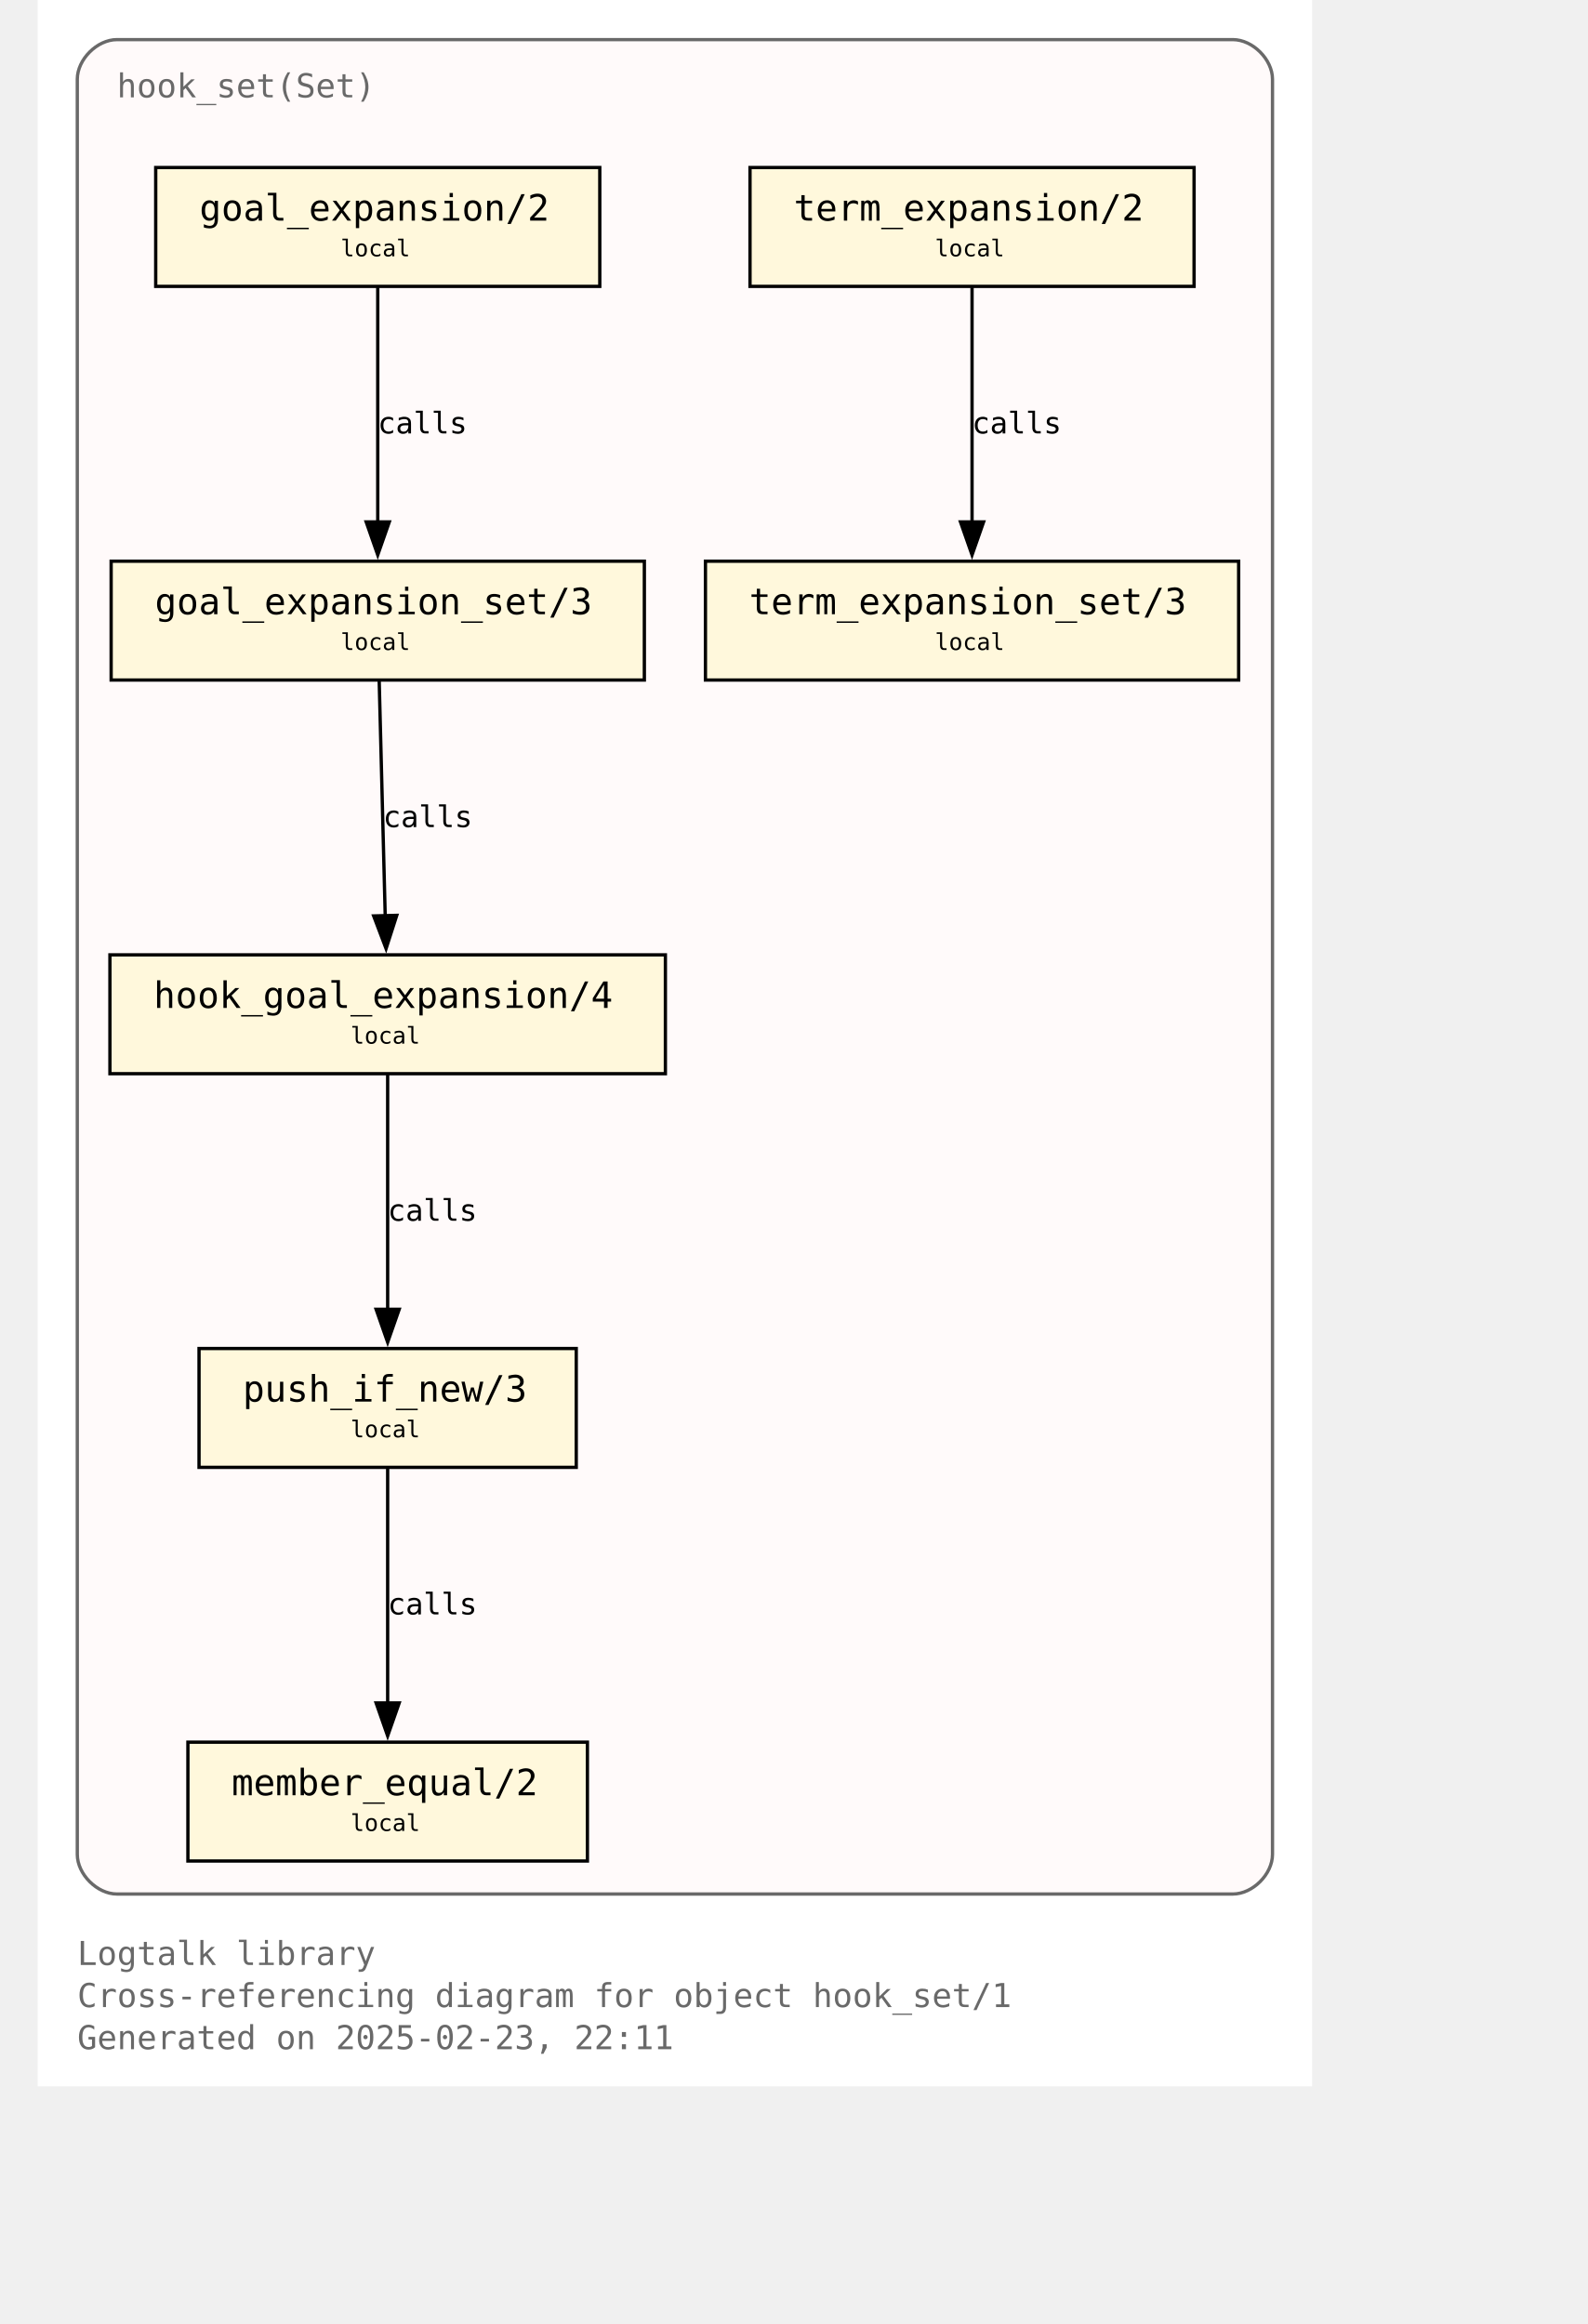
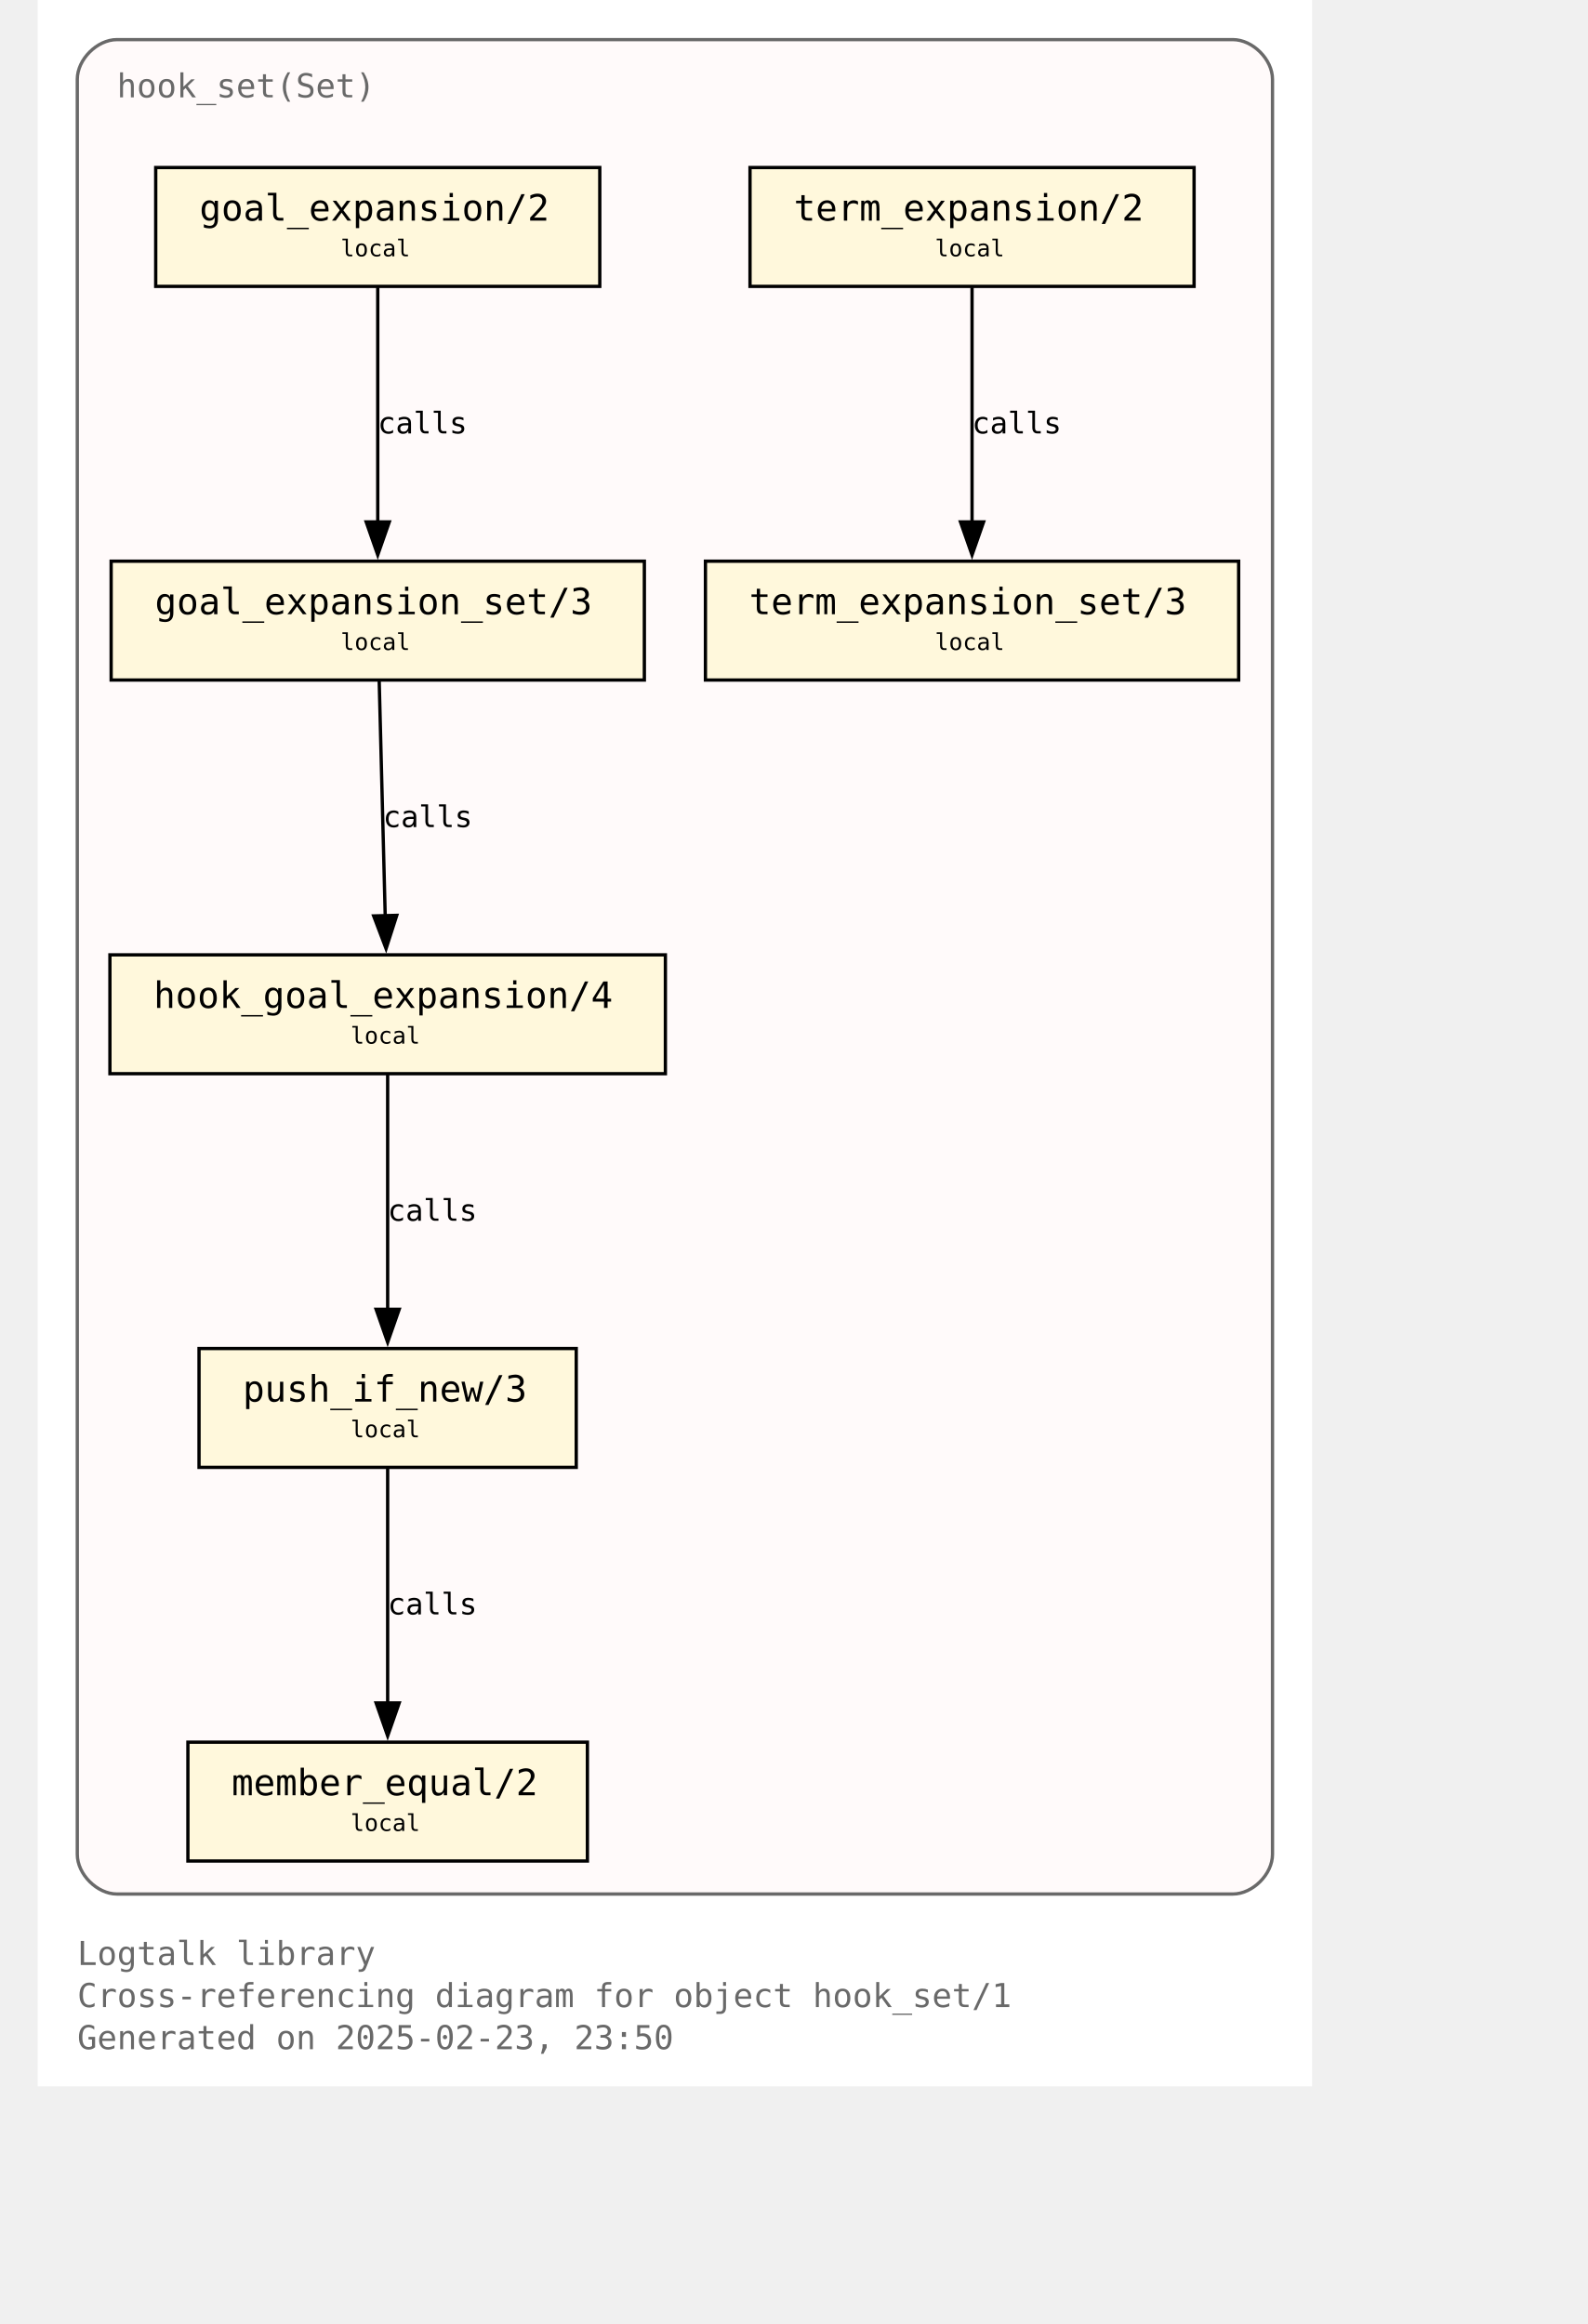
<svg xmlns="http://www.w3.org/2000/svg" xmlns:xlink="http://www.w3.org/1999/xlink" width="530pt" height="776pt" viewBox="72.00 72.00 458.00 704.00">
  <g id="graph0" class="graph" transform="scale(1 1) rotate(0) translate(76 700)">
    <polygon fill="white" stroke="none" points="-4,4 -4,-628 382,-628 382,4 -4,4" />
    <text text-anchor="start" x="8" y="-32.75" font-family="Monospace" font-size="10.00" fill="dimgray">Logtalk library</text>
    <text text-anchor="start" x="8" y="-20" font-family="Monospace" font-size="10.00" fill="dimgray">Cross-referencing diagram for object hook_set/1</text>
-     <text text-anchor="start" x="8" y="-7.25" font-family="Monospace" font-size="10.00" fill="dimgray">Generated on 2025-02-23, 22:11</text>
+     <text text-anchor="start" x="8" y="-7.25" font-family="Monospace" font-size="10.00" fill="dimgray">Generated on 2025-02-23, 23:50</text>
    <g id="clust1" class="cluster">
      <g id="a_clust1">
        <a xlink:title="hook_set(Set)">
          <path fill="snow" stroke="dimgray" d="M20,-54.25C20,-54.25 358,-54.25 358,-54.25 364,-54.25 370,-60.25 370,-66.25 370,-66.25 370,-604 370,-604 370,-610 364,-616 358,-616 358,-616 20,-616 20,-616 14,-616 8,-610 8,-604 8,-604 8,-66.25 8,-66.25 8,-60.25 14,-54.25 20,-54.25" />
          <g id="a_clust1_0">
-             <a xlink:href="https://github.com/LogtalkDotOrg/logtalk3/tree/76051e9dc54a5d91376983e70cfd2e6edbd56aa1/library/hook_flows/hook_set.lgt" xlink:title="https://github.com/LogtalkDotOrg/logtalk3/tree/76051e9dc54a5d91376983e70cfd2e6edbd56aa1/library/hook_flows/hook_set.lgt">
+             <a xlink:href="https://github.com/LogtalkDotOrg/logtalk3/tree/3130772859df76a3fc8bc5635a9bd9bc1aa13fad/library/hook_flows/hook_set.lgt" xlink:title="https://github.com/LogtalkDotOrg/logtalk3/tree/3130772859df76a3fc8bc5635a9bd9bc1aa13fad/library/hook_flows/hook_set.lgt">
              <text text-anchor="start" x="20" y="-598.5" font-family="Monospace" font-size="10.00" fill="dimgray">hook_set(Set)</text>
            </a>
          </g>
        </a>
      </g>
    </g>
    <g id="node1" class="node">
      <g id="a_node1">
-         <a xlink:href="https://github.com/LogtalkDotOrg/logtalk3/tree/76051e9dc54a5d91376983e70cfd2e6edbd56aa1/library/hook_flows/hook_set.lgt#L52" xlink:title="https://github.com/LogtalkDotOrg/logtalk3/tree/76051e9dc54a5d91376983e70cfd2e6edbd56aa1/library/hook_flows/hook_set.lgt#L52">
+         <a xlink:href="https://github.com/LogtalkDotOrg/logtalk3/tree/3130772859df76a3fc8bc5635a9bd9bc1aa13fad/library/hook_flows/hook_set.lgt#L52" xlink:title="https://github.com/LogtalkDotOrg/logtalk3/tree/3130772859df76a3fc8bc5635a9bd9bc1aa13fad/library/hook_flows/hook_set.lgt#L52">
          <polygon fill="cornsilk" stroke="black" points="166.25,-577.25 31.75,-577.25 31.75,-541.25 166.25,-541.25 166.25,-577.25" />
          <text text-anchor="start" x="39.75" y="-561.95" font-family="Monospace" font-size="9.00"> </text>
          <text text-anchor="start" x="45" y="-561.17" font-family="Monospace" font-size="11.00">goal_expansion/2</text>
          <text text-anchor="start" x="153" y="-561.95" font-family="Monospace" font-size="9.00"> </text>
          <text text-anchor="start" x="39.75" y="-549.58" font-family="Monospace" font-size="9.00"> </text>
          <text text-anchor="start" x="87.75" y="-550.35" font-family="Monospace" font-size="7.00">local</text>
          <text text-anchor="start" x="153" y="-549.58" font-family="Monospace" font-size="9.00"> </text>
        </a>
      </g>
    </g>
    <g id="node4" class="node">
      <g id="a_node4">
-         <a xlink:href="https://github.com/LogtalkDotOrg/logtalk3/tree/76051e9dc54a5d91376983e70cfd2e6edbd56aa1/library/hook_flows/hook_set.lgt#L56" xlink:title="https://github.com/LogtalkDotOrg/logtalk3/tree/76051e9dc54a5d91376983e70cfd2e6edbd56aa1/library/hook_flows/hook_set.lgt#L56">
+         <a xlink:href="https://github.com/LogtalkDotOrg/logtalk3/tree/3130772859df76a3fc8bc5635a9bd9bc1aa13fad/library/hook_flows/hook_set.lgt#L56" xlink:title="https://github.com/LogtalkDotOrg/logtalk3/tree/3130772859df76a3fc8bc5635a9bd9bc1aa13fad/library/hook_flows/hook_set.lgt#L56">
          <polygon fill="cornsilk" stroke="black" points="179.75,-458 18.25,-458 18.25,-422 179.75,-422 179.75,-458" />
          <text text-anchor="start" x="26.25" y="-442.7" font-family="Monospace" font-size="9.00"> </text>
          <text text-anchor="start" x="31.5" y="-441.93" font-family="Monospace" font-size="11.00">goal_expansion_set/3</text>
          <text text-anchor="start" x="166.5" y="-442.7" font-family="Monospace" font-size="9.00"> </text>
          <text text-anchor="start" x="26.25" y="-430.32" font-family="Monospace" font-size="9.00"> </text>
          <text text-anchor="start" x="87.75" y="-431.1" font-family="Monospace" font-size="7.00">local</text>
          <text text-anchor="start" x="166.5" y="-430.32" font-family="Monospace" font-size="9.00"> </text>
        </a>
      </g>
    </g>
    <g id="edge2" class="edge">
      <g id="a_edge2">
-         <a xlink:href="https://github.com/LogtalkDotOrg/logtalk3/tree/76051e9dc54a5d91376983e70cfd2e6edbd56aa1/library/hook_flows/hook_set.lgt#L52" xlink:title="calls">
+         <a xlink:href="https://github.com/LogtalkDotOrg/logtalk3/tree/3130772859df76a3fc8bc5635a9bd9bc1aa13fad/library/hook_flows/hook_set.lgt#L52" xlink:title="calls">
          <path fill="none" stroke="black" d="M99,-540.95C99,-522.25 99,-492.12 99,-469.83" />
          <polygon fill="black" stroke="black" points="102.5,-469.89 99,-459.89 95.5,-469.89 102.5,-469.89" />
        </a>
      </g>
      <g id="a_edge2-label">
-         <a xlink:href="https://github.com/LogtalkDotOrg/logtalk3/tree/76051e9dc54a5d91376983e70cfd2e6edbd56aa1/library/hook_flows/hook_set.lgt#L52" xlink:title="https://github.com/LogtalkDotOrg/logtalk3/tree/76051e9dc54a5d91376983e70cfd2e6edbd56aa1/library/hook_flows/hook_set.lgt#L52">
+         <a xlink:href="https://github.com/LogtalkDotOrg/logtalk3/tree/3130772859df76a3fc8bc5635a9bd9bc1aa13fad/library/hook_flows/hook_set.lgt#L52" xlink:title="https://github.com/LogtalkDotOrg/logtalk3/tree/3130772859df76a3fc8bc5635a9bd9bc1aa13fad/library/hook_flows/hook_set.lgt#L52">
          <text text-anchor="start" x="99" y="-496.7" font-family="Monospace" font-size="9.00">calls</text>
        </a>
      </g>
    </g>
    <g id="node2" class="node">
      <g id="a_node2">
-         <a xlink:href="https://github.com/LogtalkDotOrg/logtalk3/tree/76051e9dc54a5d91376983e70cfd2e6edbd56aa1/library/hook_flows/hook_set.lgt#L40" xlink:title="https://github.com/LogtalkDotOrg/logtalk3/tree/76051e9dc54a5d91376983e70cfd2e6edbd56aa1/library/hook_flows/hook_set.lgt#L40">
+         <a xlink:href="https://github.com/LogtalkDotOrg/logtalk3/tree/3130772859df76a3fc8bc5635a9bd9bc1aa13fad/library/hook_flows/hook_set.lgt#L40" xlink:title="https://github.com/LogtalkDotOrg/logtalk3/tree/3130772859df76a3fc8bc5635a9bd9bc1aa13fad/library/hook_flows/hook_set.lgt#L40">
          <polygon fill="cornsilk" stroke="black" points="346.25,-577.25 211.75,-577.25 211.75,-541.25 346.25,-541.25 346.25,-577.25" />
          <text text-anchor="start" x="219.75" y="-561.95" font-family="Monospace" font-size="9.00"> </text>
          <text text-anchor="start" x="225" y="-561.17" font-family="Monospace" font-size="11.00">term_expansion/2</text>
          <text text-anchor="start" x="333" y="-561.95" font-family="Monospace" font-size="9.00"> </text>
          <text text-anchor="start" x="219.75" y="-549.58" font-family="Monospace" font-size="9.00"> </text>
          <text text-anchor="start" x="267.75" y="-550.35" font-family="Monospace" font-size="7.00">local</text>
          <text text-anchor="start" x="333" y="-549.58" font-family="Monospace" font-size="9.00"> </text>
        </a>
      </g>
    </g>
    <g id="node3" class="node">
      <g id="a_node3">
-         <a xlink:href="https://github.com/LogtalkDotOrg/logtalk3/tree/76051e9dc54a5d91376983e70cfd2e6edbd56aa1/library/hook_flows/hook_set.lgt#L44" xlink:title="https://github.com/LogtalkDotOrg/logtalk3/tree/76051e9dc54a5d91376983e70cfd2e6edbd56aa1/library/hook_flows/hook_set.lgt#L44">
+         <a xlink:href="https://github.com/LogtalkDotOrg/logtalk3/tree/3130772859df76a3fc8bc5635a9bd9bc1aa13fad/library/hook_flows/hook_set.lgt#L44" xlink:title="https://github.com/LogtalkDotOrg/logtalk3/tree/3130772859df76a3fc8bc5635a9bd9bc1aa13fad/library/hook_flows/hook_set.lgt#L44">
          <polygon fill="cornsilk" stroke="black" points="359.75,-458 198.25,-458 198.25,-422 359.75,-422 359.75,-458" />
          <text text-anchor="start" x="206.25" y="-442.7" font-family="Monospace" font-size="9.00"> </text>
          <text text-anchor="start" x="211.5" y="-441.93" font-family="Monospace" font-size="11.00">term_expansion_set/3</text>
          <text text-anchor="start" x="346.5" y="-442.7" font-family="Monospace" font-size="9.00"> </text>
          <text text-anchor="start" x="206.25" y="-430.32" font-family="Monospace" font-size="9.00"> </text>
          <text text-anchor="start" x="267.75" y="-431.1" font-family="Monospace" font-size="7.00">local</text>
          <text text-anchor="start" x="346.5" y="-430.32" font-family="Monospace" font-size="9.00"> </text>
        </a>
      </g>
    </g>
    <g id="edge1" class="edge">
      <g id="a_edge1">
-         <a xlink:href="https://github.com/LogtalkDotOrg/logtalk3/tree/76051e9dc54a5d91376983e70cfd2e6edbd56aa1/library/hook_flows/hook_set.lgt#L40" xlink:title="calls">
+         <a xlink:href="https://github.com/LogtalkDotOrg/logtalk3/tree/3130772859df76a3fc8bc5635a9bd9bc1aa13fad/library/hook_flows/hook_set.lgt#L40" xlink:title="calls">
          <path fill="none" stroke="black" d="M279,-540.95C279,-522.25 279,-492.12 279,-469.83" />
          <polygon fill="black" stroke="black" points="282.5,-469.89 279,-459.89 275.5,-469.89 282.5,-469.89" />
        </a>
      </g>
      <g id="a_edge1-label">
-         <a xlink:href="https://github.com/LogtalkDotOrg/logtalk3/tree/76051e9dc54a5d91376983e70cfd2e6edbd56aa1/library/hook_flows/hook_set.lgt#L40" xlink:title="https://github.com/LogtalkDotOrg/logtalk3/tree/76051e9dc54a5d91376983e70cfd2e6edbd56aa1/library/hook_flows/hook_set.lgt#L40">
+         <a xlink:href="https://github.com/LogtalkDotOrg/logtalk3/tree/3130772859df76a3fc8bc5635a9bd9bc1aa13fad/library/hook_flows/hook_set.lgt#L40" xlink:title="https://github.com/LogtalkDotOrg/logtalk3/tree/3130772859df76a3fc8bc5635a9bd9bc1aa13fad/library/hook_flows/hook_set.lgt#L40">
          <text text-anchor="start" x="279" y="-496.7" font-family="Monospace" font-size="9.00">calls</text>
        </a>
      </g>
    </g>
    <g id="node5" class="node">
      <g id="a_node5">
-         <a xlink:href="https://github.com/LogtalkDotOrg/logtalk3/tree/76051e9dc54a5d91376983e70cfd2e6edbd56aa1/library/hook_flows/hook_set.lgt#L63" xlink:title="https://github.com/LogtalkDotOrg/logtalk3/tree/76051e9dc54a5d91376983e70cfd2e6edbd56aa1/library/hook_flows/hook_set.lgt#L63">
+         <a xlink:href="https://github.com/LogtalkDotOrg/logtalk3/tree/3130772859df76a3fc8bc5635a9bd9bc1aa13fad/library/hook_flows/hook_set.lgt#L63" xlink:title="https://github.com/LogtalkDotOrg/logtalk3/tree/3130772859df76a3fc8bc5635a9bd9bc1aa13fad/library/hook_flows/hook_set.lgt#L63">
          <polygon fill="cornsilk" stroke="black" points="186.12,-338.75 17.88,-338.75 17.88,-302.75 186.12,-302.75 186.12,-338.75" />
          <text text-anchor="start" x="25.88" y="-323.45" font-family="Monospace" font-size="9.00"> </text>
          <text text-anchor="start" x="31.12" y="-322.68" font-family="Monospace" font-size="11.00">hook_goal_expansion/4</text>
          <text text-anchor="start" x="172.88" y="-323.45" font-family="Monospace" font-size="9.00"> </text>
          <text text-anchor="start" x="25.88" y="-311.07" font-family="Monospace" font-size="9.00"> </text>
          <text text-anchor="start" x="90.75" y="-311.85" font-family="Monospace" font-size="7.00">local</text>
          <text text-anchor="start" x="172.88" y="-311.07" font-family="Monospace" font-size="9.00"> </text>
        </a>
      </g>
    </g>
    <g id="edge3" class="edge">
      <g id="a_edge3">
-         <a xlink:href="https://github.com/LogtalkDotOrg/logtalk3/tree/76051e9dc54a5d91376983e70cfd2e6edbd56aa1/library/hook_flows/hook_set.lgt#L56" xlink:title="calls">
+         <a xlink:href="https://github.com/LogtalkDotOrg/logtalk3/tree/3130772859df76a3fc8bc5635a9bd9bc1aa13fad/library/hook_flows/hook_set.lgt#L56" xlink:title="calls">
          <path fill="none" stroke="black" d="M99.44,-421.7C99.92,-403 100.69,-372.87 101.26,-350.58" />
          <polygon fill="black" stroke="black" points="104.76,-350.72 101.52,-340.63 97.76,-350.54 104.76,-350.72" />
        </a>
      </g>
      <g id="a_edge3-label">
-         <a xlink:href="https://github.com/LogtalkDotOrg/logtalk3/tree/76051e9dc54a5d91376983e70cfd2e6edbd56aa1/library/hook_flows/hook_set.lgt#L56" xlink:title="https://github.com/LogtalkDotOrg/logtalk3/tree/76051e9dc54a5d91376983e70cfd2e6edbd56aa1/library/hook_flows/hook_set.lgt#L56">
+         <a xlink:href="https://github.com/LogtalkDotOrg/logtalk3/tree/3130772859df76a3fc8bc5635a9bd9bc1aa13fad/library/hook_flows/hook_set.lgt#L56" xlink:title="https://github.com/LogtalkDotOrg/logtalk3/tree/3130772859df76a3fc8bc5635a9bd9bc1aa13fad/library/hook_flows/hook_set.lgt#L56">
          <text text-anchor="start" x="100.59" y="-377.45" font-family="Monospace" font-size="9.00">calls</text>
        </a>
      </g>
    </g>
    <g id="node6" class="node">
      <g id="a_node6">
-         <a xlink:href="https://github.com/LogtalkDotOrg/logtalk3/tree/76051e9dc54a5d91376983e70cfd2e6edbd56aa1/library/hook_flows/hook_set.lgt#L78" xlink:title="https://github.com/LogtalkDotOrg/logtalk3/tree/76051e9dc54a5d91376983e70cfd2e6edbd56aa1/library/hook_flows/hook_set.lgt#L78">
+         <a xlink:href="https://github.com/LogtalkDotOrg/logtalk3/tree/3130772859df76a3fc8bc5635a9bd9bc1aa13fad/library/hook_flows/hook_set.lgt#L78" xlink:title="https://github.com/LogtalkDotOrg/logtalk3/tree/3130772859df76a3fc8bc5635a9bd9bc1aa13fad/library/hook_flows/hook_set.lgt#L78">
          <polygon fill="cornsilk" stroke="black" points="159.12,-219.5 44.87,-219.5 44.87,-183.5 159.12,-183.5 159.12,-219.5" />
          <text text-anchor="start" x="52.88" y="-204.2" font-family="Monospace" font-size="9.00"> </text>
          <text text-anchor="start" x="58.12" y="-203.43" font-family="Monospace" font-size="11.00">push_if_new/3</text>
          <text text-anchor="start" x="145.88" y="-204.2" font-family="Monospace" font-size="9.00"> </text>
          <text text-anchor="start" x="52.88" y="-191.82" font-family="Monospace" font-size="9.00"> </text>
          <text text-anchor="start" x="90.75" y="-192.6" font-family="Monospace" font-size="7.00">local</text>
          <text text-anchor="start" x="145.88" y="-191.82" font-family="Monospace" font-size="9.00"> </text>
        </a>
      </g>
    </g>
    <g id="edge4" class="edge">
      <g id="a_edge4">
-         <a xlink:href="https://github.com/LogtalkDotOrg/logtalk3/tree/76051e9dc54a5d91376983e70cfd2e6edbd56aa1/library/hook_flows/hook_set.lgt#L63" xlink:title="calls">
+         <a xlink:href="https://github.com/LogtalkDotOrg/logtalk3/tree/3130772859df76a3fc8bc5635a9bd9bc1aa13fad/library/hook_flows/hook_set.lgt#L63" xlink:title="calls">
          <path fill="none" stroke="black" d="M102,-302.45C102,-283.75 102,-253.62 102,-231.33" />
          <polygon fill="black" stroke="black" points="105.5,-231.39 102,-221.39 98.5,-231.39 105.5,-231.39" />
        </a>
      </g>
      <g id="a_edge4-label">
-         <a xlink:href="https://github.com/LogtalkDotOrg/logtalk3/tree/76051e9dc54a5d91376983e70cfd2e6edbd56aa1/library/hook_flows/hook_set.lgt#L63" xlink:title="https://github.com/LogtalkDotOrg/logtalk3/tree/76051e9dc54a5d91376983e70cfd2e6edbd56aa1/library/hook_flows/hook_set.lgt#L63">
+         <a xlink:href="https://github.com/LogtalkDotOrg/logtalk3/tree/3130772859df76a3fc8bc5635a9bd9bc1aa13fad/library/hook_flows/hook_set.lgt#L63" xlink:title="https://github.com/LogtalkDotOrg/logtalk3/tree/3130772859df76a3fc8bc5635a9bd9bc1aa13fad/library/hook_flows/hook_set.lgt#L63">
          <text text-anchor="start" x="102" y="-258.2" font-family="Monospace" font-size="9.00">calls</text>
        </a>
      </g>
    </g>
    <g id="node7" class="node">
      <g id="a_node7">
-         <a xlink:href="https://github.com/LogtalkDotOrg/logtalk3/tree/76051e9dc54a5d91376983e70cfd2e6edbd56aa1/library/hook_flows/hook_set.lgt#L81" xlink:title="https://github.com/LogtalkDotOrg/logtalk3/tree/76051e9dc54a5d91376983e70cfd2e6edbd56aa1/library/hook_flows/hook_set.lgt#L81">
+         <a xlink:href="https://github.com/LogtalkDotOrg/logtalk3/tree/3130772859df76a3fc8bc5635a9bd9bc1aa13fad/library/hook_flows/hook_set.lgt#L81" xlink:title="https://github.com/LogtalkDotOrg/logtalk3/tree/3130772859df76a3fc8bc5635a9bd9bc1aa13fad/library/hook_flows/hook_set.lgt#L81">
          <polygon fill="cornsilk" stroke="black" points="162.5,-100.25 41.5,-100.25 41.5,-64.25 162.5,-64.25 162.5,-100.25" />
          <text text-anchor="start" x="49.5" y="-84.95" font-family="Monospace" font-size="9.00"> </text>
          <text text-anchor="start" x="54.75" y="-84.17" font-family="Monospace" font-size="11.00">member_equal/2</text>
          <text text-anchor="start" x="149.25" y="-84.95" font-family="Monospace" font-size="9.00"> </text>
          <text text-anchor="start" x="49.5" y="-72.58" font-family="Monospace" font-size="9.00"> </text>
          <text text-anchor="start" x="90.75" y="-73.35" font-family="Monospace" font-size="7.00">local</text>
          <text text-anchor="start" x="149.25" y="-72.58" font-family="Monospace" font-size="9.00"> </text>
        </a>
      </g>
    </g>
    <g id="edge5" class="edge">
      <g id="a_edge5">
-         <a xlink:href="https://github.com/LogtalkDotOrg/logtalk3/tree/76051e9dc54a5d91376983e70cfd2e6edbd56aa1/library/hook_flows/hook_set.lgt#L78" xlink:title="calls">
+         <a xlink:href="https://github.com/LogtalkDotOrg/logtalk3/tree/3130772859df76a3fc8bc5635a9bd9bc1aa13fad/library/hook_flows/hook_set.lgt#L78" xlink:title="calls">
          <path fill="none" stroke="black" d="M102,-183.2C102,-164.5 102,-134.37 102,-112.08" />
          <polygon fill="black" stroke="black" points="105.5,-112.14 102,-102.14 98.5,-112.14 105.5,-112.14" />
        </a>
      </g>
      <g id="a_edge5-label">
-         <a xlink:href="https://github.com/LogtalkDotOrg/logtalk3/tree/76051e9dc54a5d91376983e70cfd2e6edbd56aa1/library/hook_flows/hook_set.lgt#L78" xlink:title="https://github.com/LogtalkDotOrg/logtalk3/tree/76051e9dc54a5d91376983e70cfd2e6edbd56aa1/library/hook_flows/hook_set.lgt#L78">
+         <a xlink:href="https://github.com/LogtalkDotOrg/logtalk3/tree/3130772859df76a3fc8bc5635a9bd9bc1aa13fad/library/hook_flows/hook_set.lgt#L78" xlink:title="https://github.com/LogtalkDotOrg/logtalk3/tree/3130772859df76a3fc8bc5635a9bd9bc1aa13fad/library/hook_flows/hook_set.lgt#L78">
          <text text-anchor="start" x="102" y="-138.95" font-family="Monospace" font-size="9.00">calls</text>
        </a>
      </g>
    </g>
  </g>
</svg>
